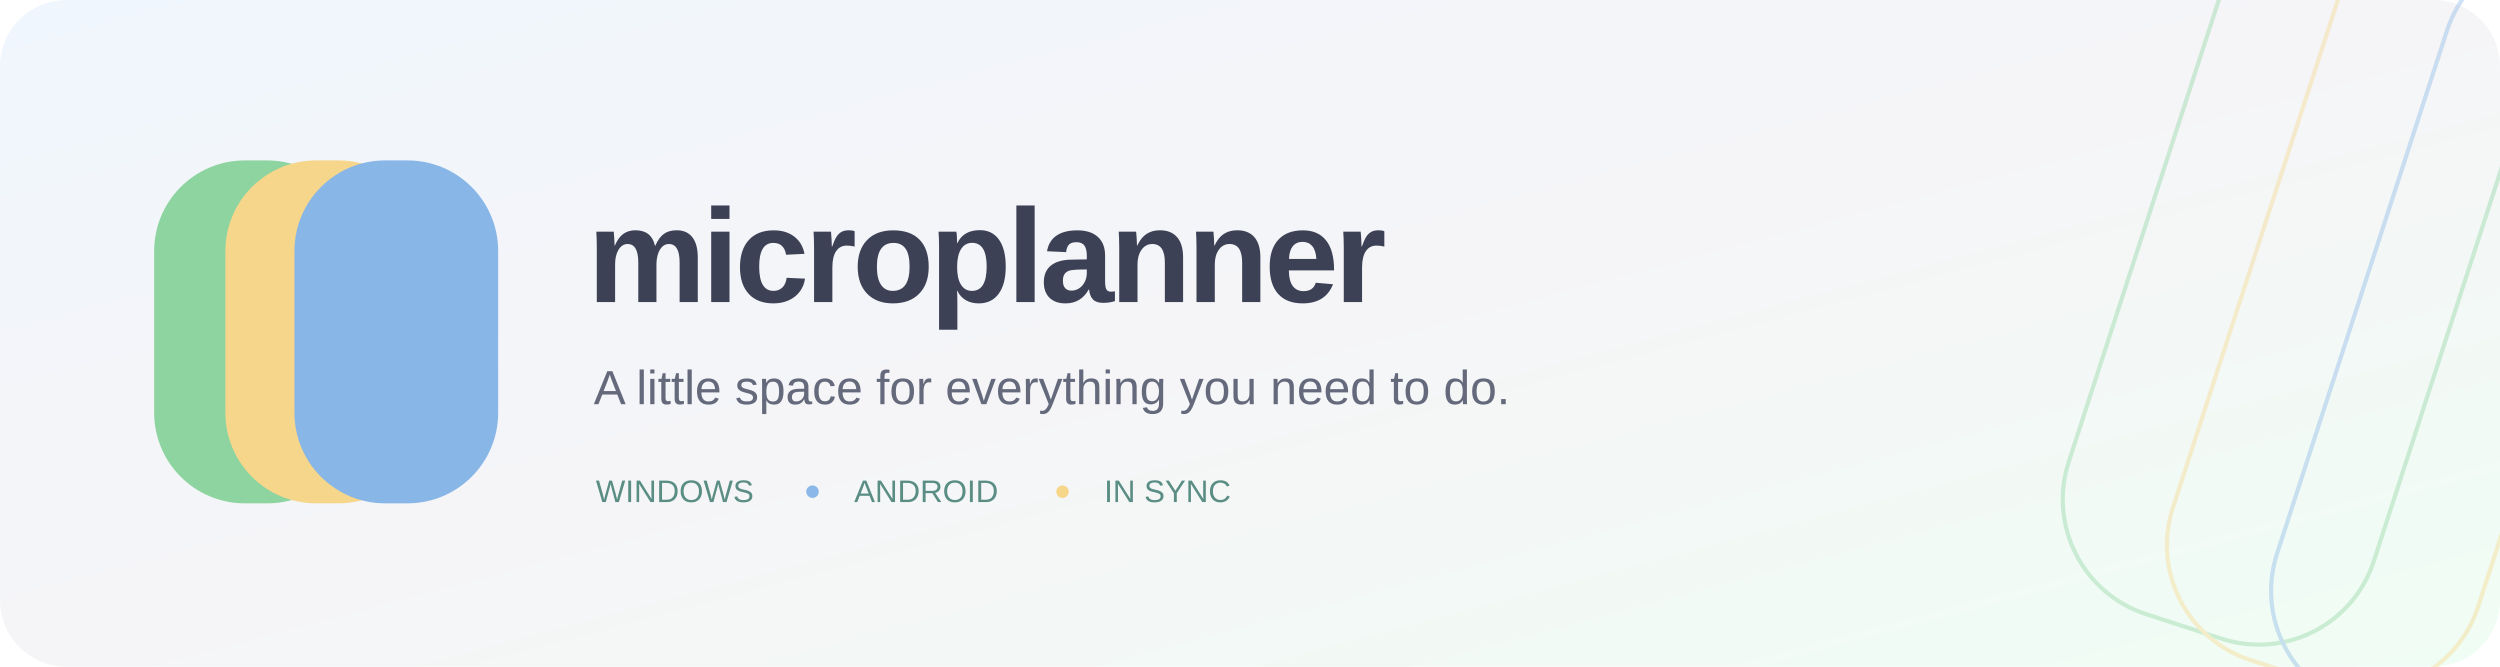
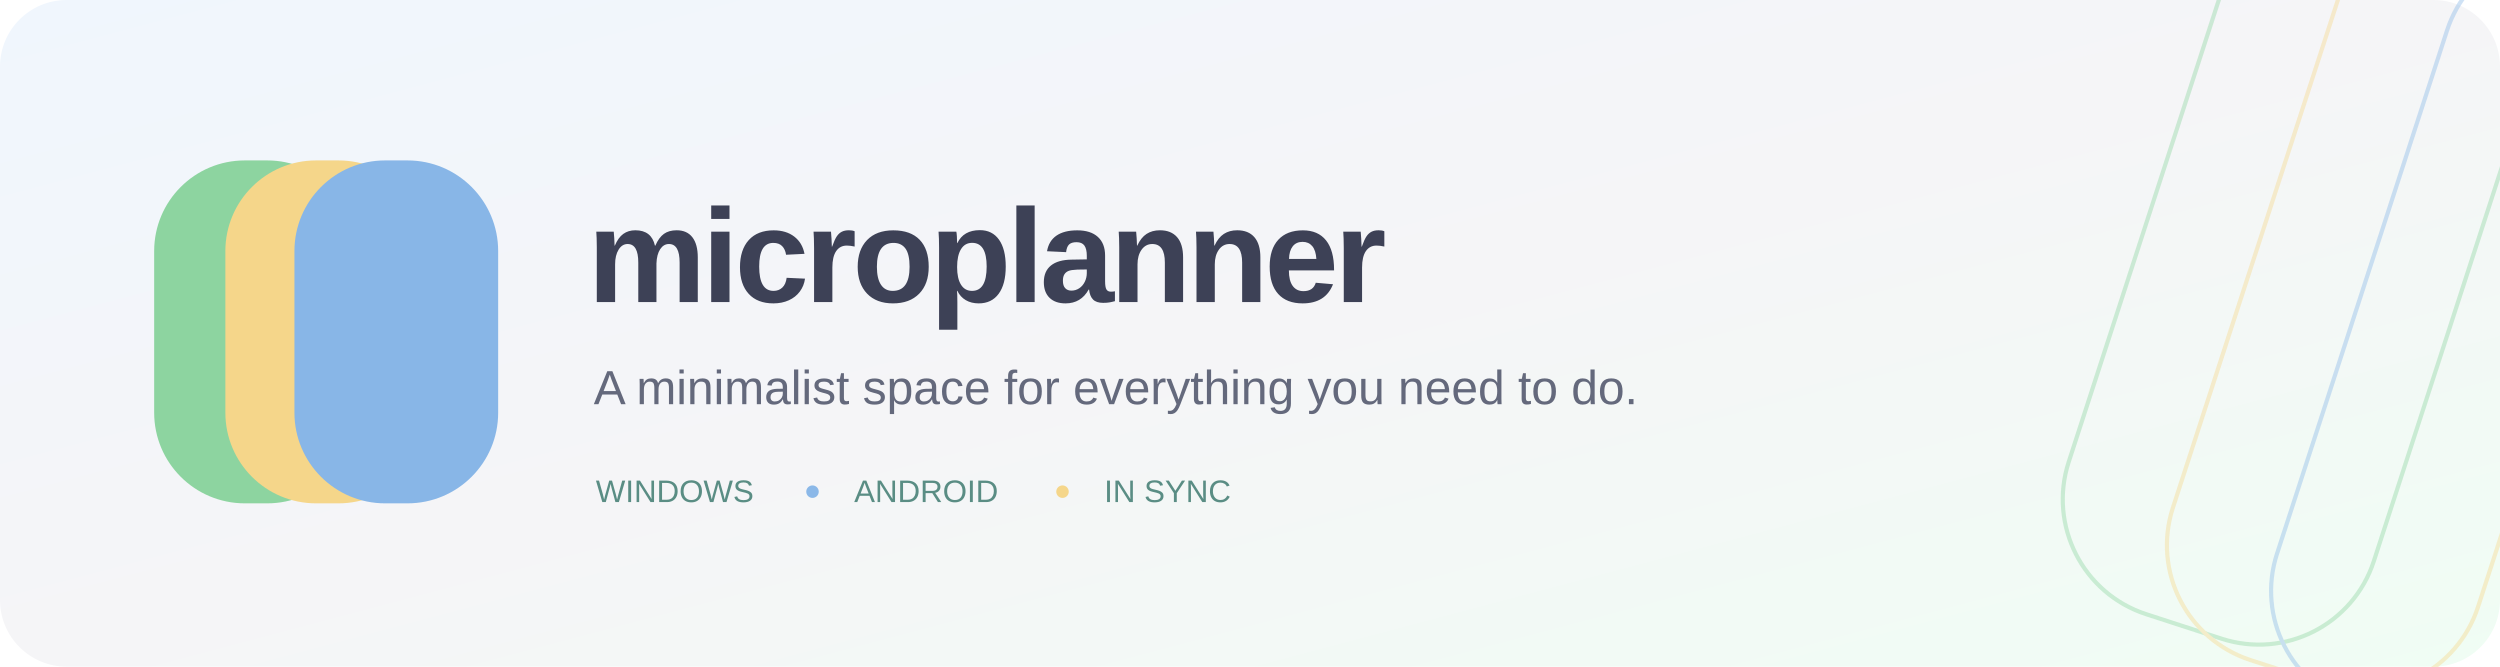
<svg xmlns="http://www.w3.org/2000/svg" width="1200" height="320" viewBox="0 0 1200 320" role="img" aria-labelledby="title description">
  <defs>
    <linearGradient id="background" x2="1" y2="1">
      <stop stop-color="#F0F6FD" />
      <stop offset=".5" stop-color="#F5F5F7" />
      <stop offset="1" stop-color="#F0FDF4" />
    </linearGradient>
  </defs>
  <rect width="1200" height="320" rx="32" fill="url(#background)" />
  <g opacity=".4" fill="none" stroke-width="2">
    <rect x="1030" y="-70" width="154" height="380" rx="58" stroke="#8DD4A0" transform="rotate(18 1107 120)" />
    <rect x="1080" y="-48" width="154" height="380" rx="58" stroke="#F5D68A" transform="rotate(18 1157 142)" />
    <rect x="1130" y="-26" width="154" height="380" rx="58" stroke="#88B6E7" transform="rotate(18 1207 164)" />
  </g>
  <g transform="translate(74 77) scale(.128)">
    <rect width="764" height="1286" rx="340" fill="#8DD4A0" />
    <rect x="267" width="764" height="1286" rx="340" fill="#F5D68A" />
    <rect x="526" width="764" height="1286" rx="340" fill="#88B6E7" />
  </g>
  <text x="282" y="145" fill="#3D4156" font-family="Segoe UI,Arial,sans-serif" font-size="64" font-weight="650" letter-spacing="-2">microplanner</text>
-   <text x="285" y="194" fill="#64697C" font-family="Segoe UI,Arial,sans-serif" font-size="23">A little space for everything you need to do.</text>
+   <text x="285" y="194" fill="#64697C" font-family="Segoe UI,Arial,sans-serif" font-size="23">A minimalist space for everything you need to do.</text>
  <g font-family="Segoe UI,Arial,sans-serif" font-size="15" fill="#5A8D84">
    <text x="286" y="241">WINDOWS</text>
    <circle cx="390" cy="236" r="3" fill="#8BB8E8" />
    <text x="410" y="241">ANDROID</text>
    <circle cx="510" cy="236" r="3" fill="#F5D68A" />
    <text x="530" y="241">IN SYNC</text>
  </g>
</svg>
